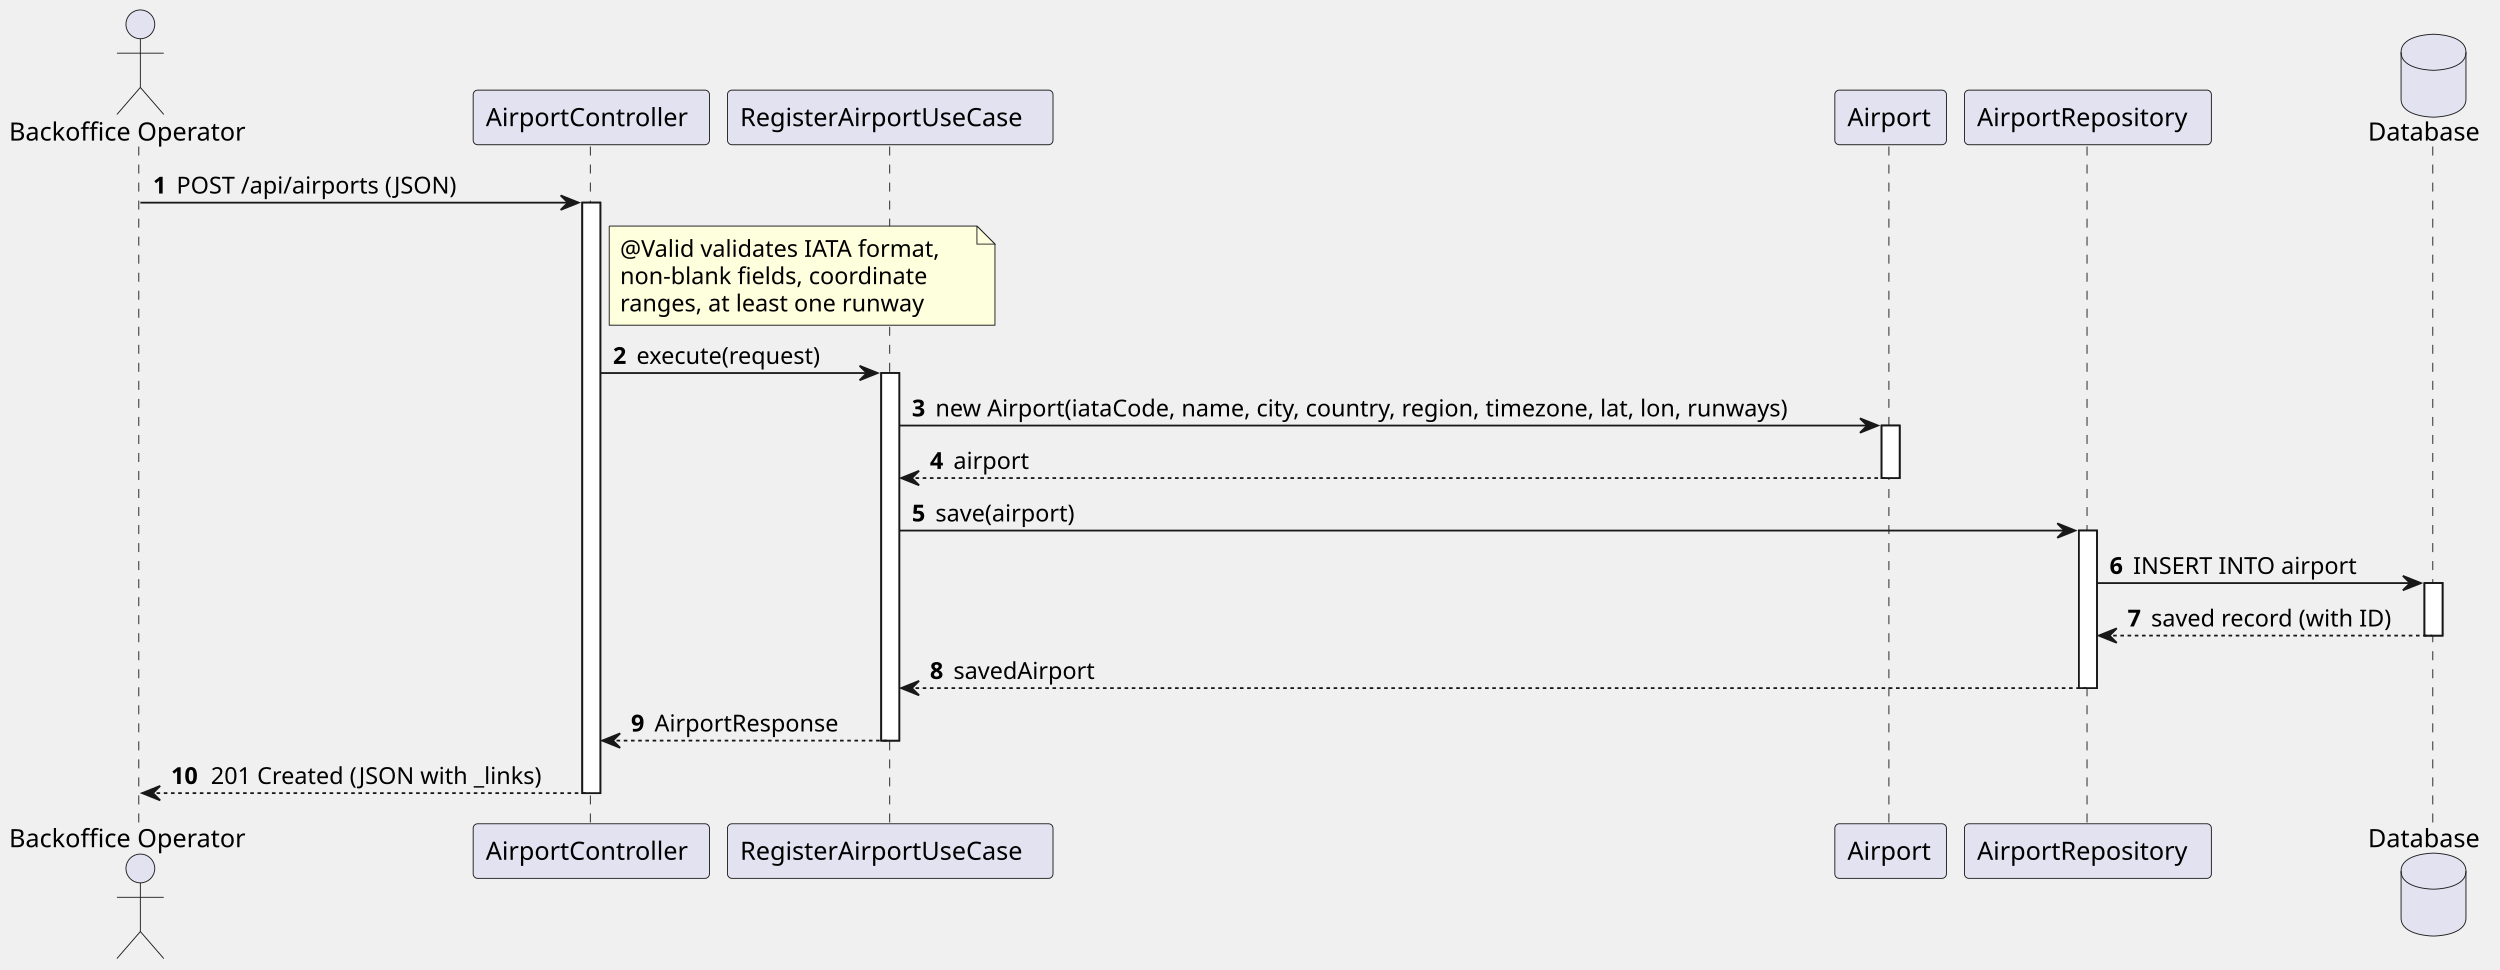
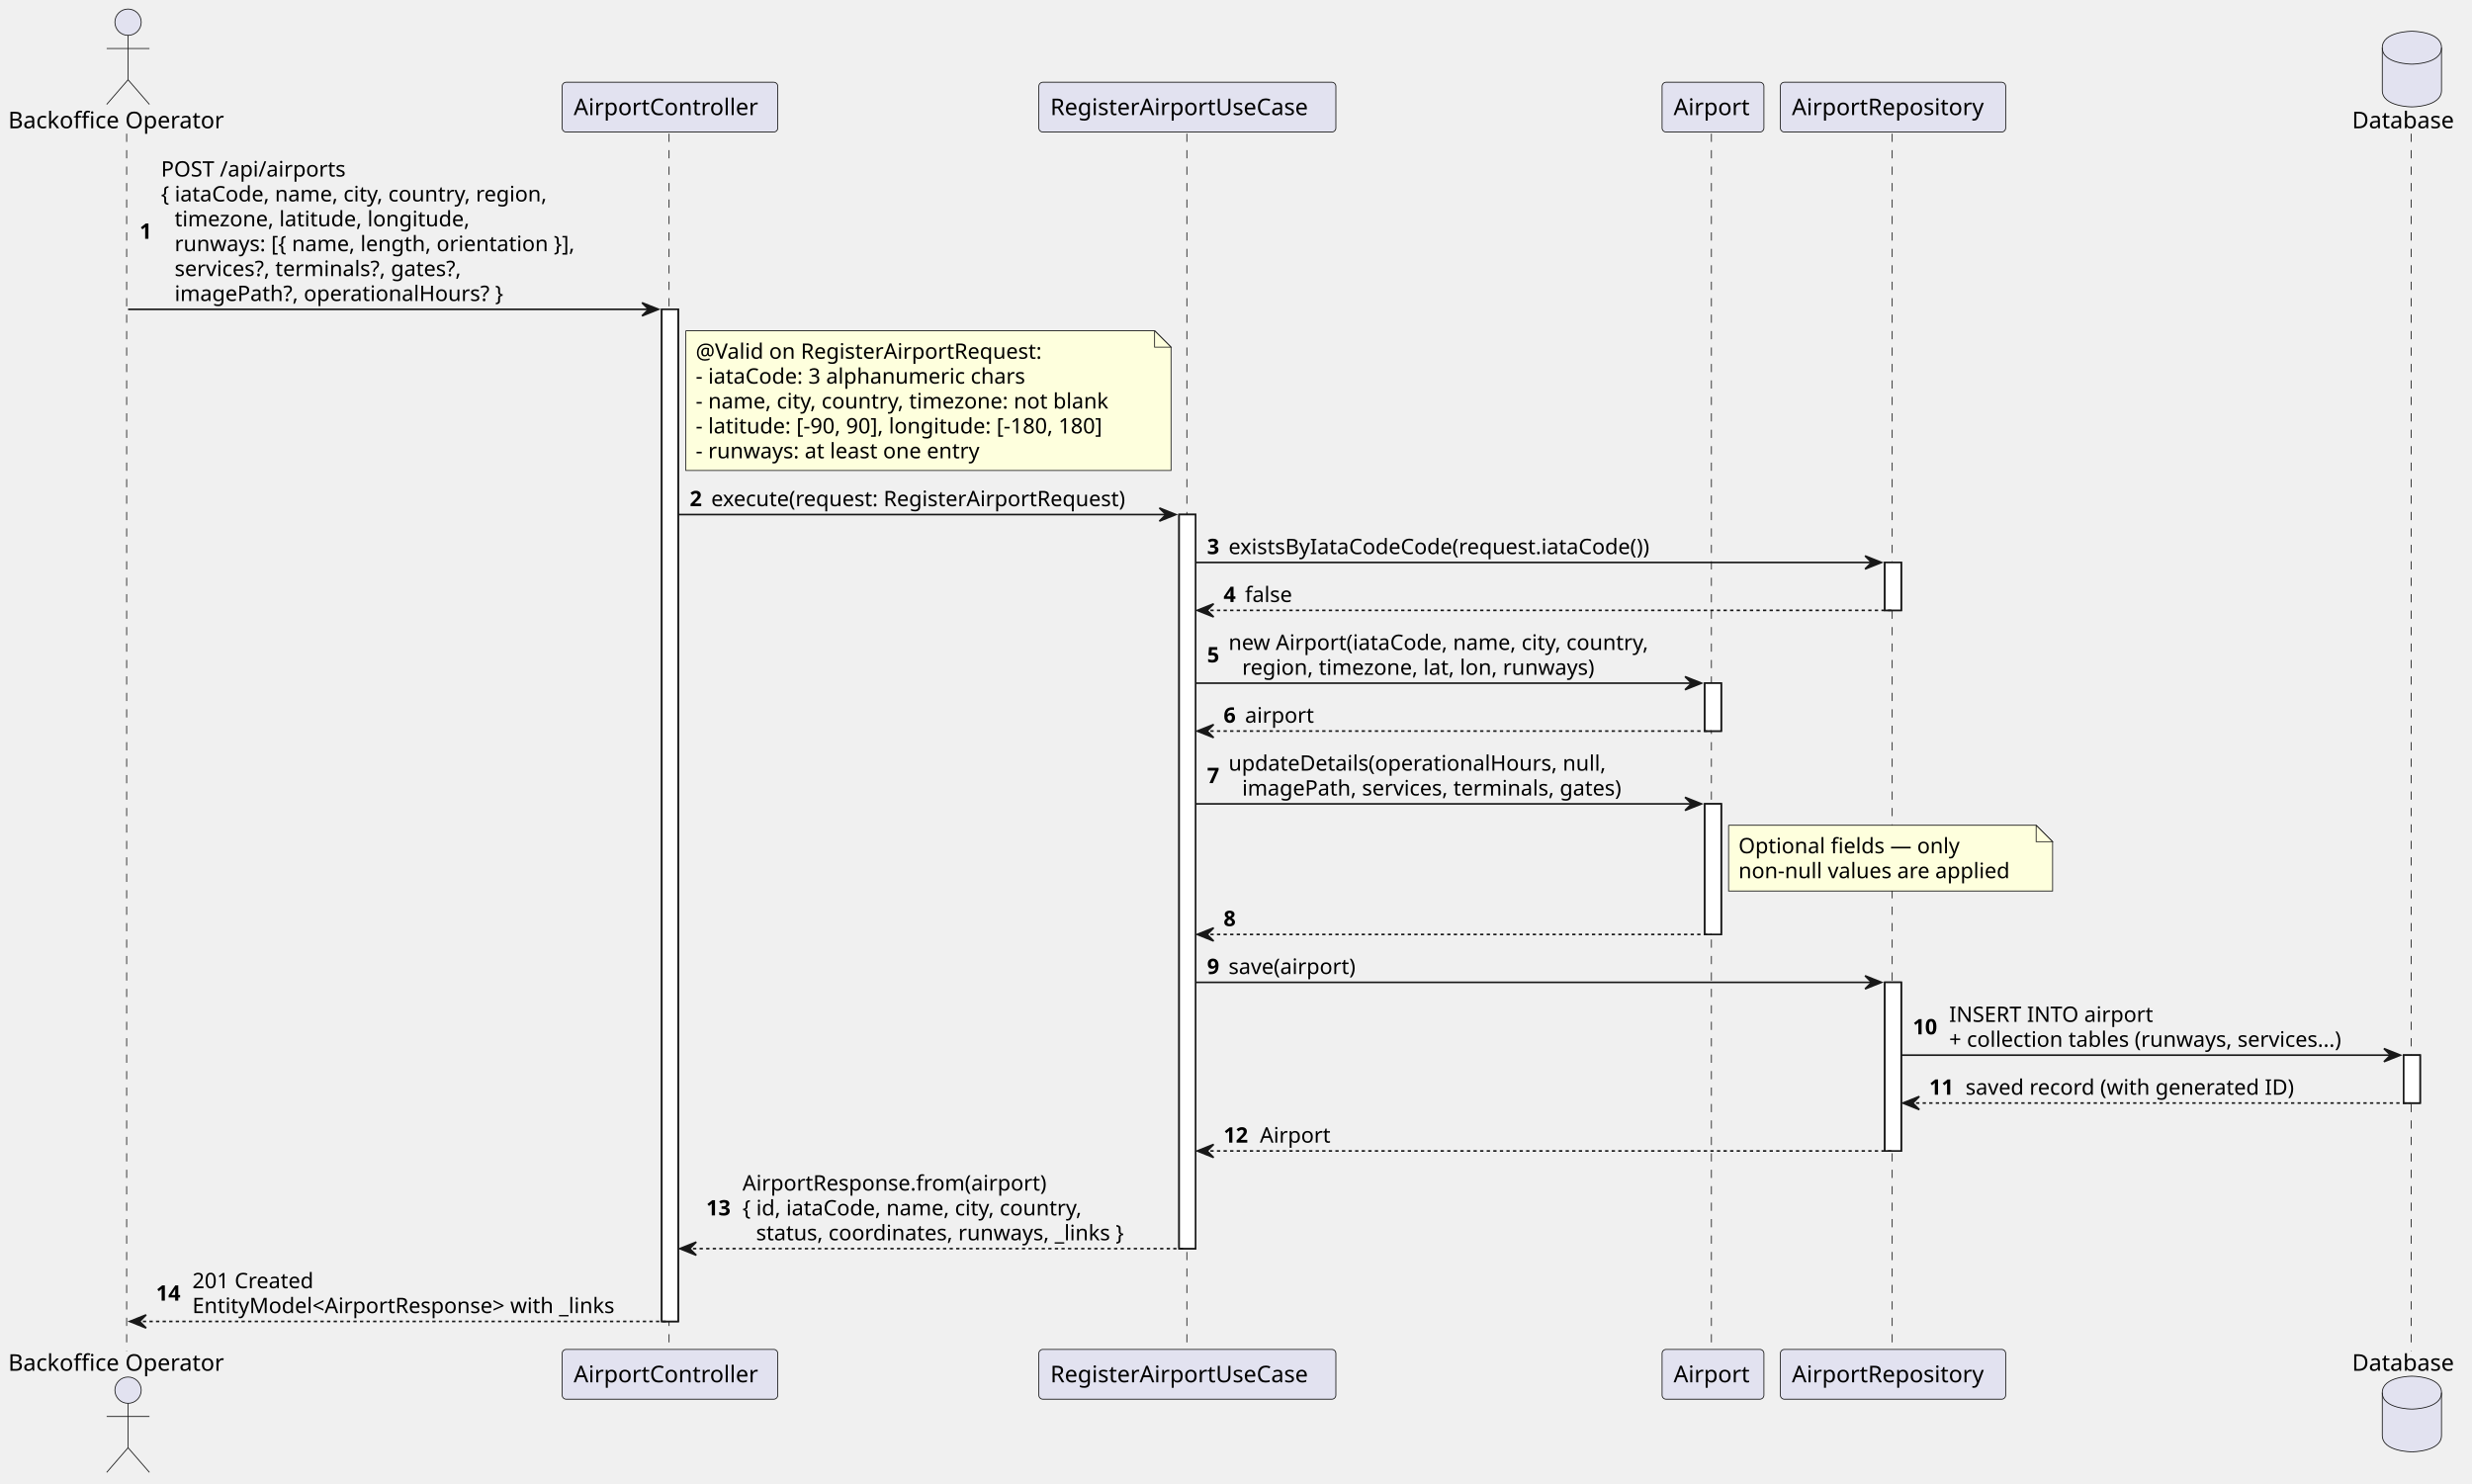
- <svg xmlns="http://www.w3.org/2000/svg" contentStyleType="text/css" data-diagram-type="SEQUENCE" height="538px" preserveAspectRatio="none" style="width:1387px;height:538px;background:#FFFFFF;" version="1.1" viewBox="0 0 1387 538" width="1387px" zoomAndPan="magnify">
+ <svg xmlns="http://www.w3.org/2000/svg" contentStyleType="text/css" data-diagram-type="SEQUENCE" height="902px" preserveAspectRatio="none" style="width:1503px;height:902px;background:#FFFFFF;" version="1.1" viewBox="0 0 1503 902" width="1503px" zoomAndPan="magnify">
  <defs />
  <g>
    <g>
-       <rect fill="#FFFFFF" height="327.594" style="stroke:#181818;stroke-width:1;" width="10" x="323.061" y="112.43" />
-     </g>
-     <g>
-       <rect fill="#FFFFFF" height="203.93" style="stroke:#181818;stroke-width:1;" width="10" x="488.91" y="206.961" />
-     </g>
-     <g>
-       <rect fill="#FFFFFF" height="29.133" style="stroke:#181818;stroke-width:1;" width="10" x="1043.922" y="236.094" />
-     </g>
-     <g>
-       <rect fill="#FFFFFF" height="87.398" style="stroke:#181818;stroke-width:1;" width="10" x="1153.378" y="294.359" />
-     </g>
-     <g>
-       <rect fill="#FFFFFF" height="29.133" style="stroke:#181818;stroke-width:1;" width="10" x="1345.112" y="323.492" />
+       <rect fill="#FFFFFF" height="615.453" style="stroke:#181818;stroke-width:1;" width="10" x="402.35" y="188.094" />
+     </g>
+     <g>
+       <rect fill="#FFFFFF" height="446.391" style="stroke:#181818;stroke-width:1;" width="10" x="716.919" y="312.891" />
+     </g>
+     <g>
+       <rect fill="#FFFFFF" height="29.133" style="stroke:#181818;stroke-width:1;" width="10" x="1036.516" y="415.422" />
+     </g>
+     <g>
+       <rect fill="#FFFFFF" height="79.398" style="stroke:#181818;stroke-width:1;" width="10" x="1036.516" y="488.82" />
+     </g>
+     <g>
+       <rect fill="#FFFFFF" height="29.133" style="stroke:#181818;stroke-width:1;" width="10" x="1145.972" y="342.023" />
+     </g>
+     <g>
+       <rect fill="#FFFFFF" height="102.531" style="stroke:#181818;stroke-width:1;" width="10" x="1145.972" y="597.352" />
+     </g>
+     <g>
+       <rect fill="#FFFFFF" height="29.133" style="stroke:#181818;stroke-width:1;" width="10" x="1461.455" y="641.617" />
    </g>
    <g class="participant-lifeline" data-entity-uid="part1" data-qualified-name="BO" id="part1-lifeline">
      <g>
-         <rect fill="#000000" fill-opacity="0" height="376.727" width="8" x="73.863" y="81.297" />
-         <line style="stroke:#181818;stroke-width:0.5;stroke-dasharray:5,5;" x1="77" x2="77" y1="81.297" y2="458.023" />
+         <rect fill="#000000" fill-opacity="0" height="740.25" width="8" x="73.863" y="81.297" />
+         <line style="stroke:#181818;stroke-width:0.5;stroke-dasharray:5,5;" x1="77" x2="77" y1="81.297" y2="821.547" />
      </g>
    </g>
    <g class="participant-lifeline" data-entity-uid="part2" data-qualified-name="Ctrl" id="part2-lifeline">
      <g>
-         <rect fill="#000000" fill-opacity="0" height="376.727" width="8" x="324.061" y="81.297" />
-         <line style="stroke:#181818;stroke-width:0.5;stroke-dasharray:5,5;" x1="327.515" x2="327.515" y1="81.297" y2="458.023" />
+         <rect fill="#000000" fill-opacity="0" height="740.25" width="8" x="403.35" y="81.297" />
+         <line style="stroke:#181818;stroke-width:0.5;stroke-dasharray:5,5;" x1="406.803" x2="406.803" y1="81.297" y2="821.547" />
      </g>
    </g>
    <g class="participant-lifeline" data-entity-uid="part3" data-qualified-name="UC" id="part3-lifeline">
      <g>
-         <rect fill="#000000" fill-opacity="0" height="376.727" width="8" x="489.91" y="81.297" />
-         <line style="stroke:#181818;stroke-width:0.5;stroke-dasharray:5,5;" x1="493.607" x2="493.607" y1="81.297" y2="458.023" />
+         <rect fill="#000000" fill-opacity="0" height="740.25" width="8" x="717.919" y="81.297" />
+         <line style="stroke:#181818;stroke-width:0.5;stroke-dasharray:5,5;" x1="721.616" x2="721.616" y1="81.297" y2="821.547" />
      </g>
    </g>
    <g class="participant-lifeline" data-entity-uid="part4" data-qualified-name="Entity" id="part4-lifeline">
      <g>
-         <rect fill="#000000" fill-opacity="0" height="376.727" width="8" x="1044.922" y="81.297" />
-         <line style="stroke:#181818;stroke-width:0.5;stroke-dasharray:5,5;" x1="1047.962" x2="1047.962" y1="81.297" y2="458.023" />
+         <rect fill="#000000" fill-opacity="0" height="740.25" width="8" x="1037.516" y="81.297" />
+         <line style="stroke:#181818;stroke-width:0.5;stroke-dasharray:5,5;" x1="1040.556" x2="1040.556" y1="81.297" y2="821.547" />
      </g>
    </g>
    <g class="participant-lifeline" data-entity-uid="part5" data-qualified-name="Repo" id="part5-lifeline">
      <g>
-         <rect fill="#000000" fill-opacity="0" height="376.727" width="8" x="1154.378" y="81.297" />
-         <line style="stroke:#181818;stroke-width:0.5;stroke-dasharray:5,5;" x1="1157.882" x2="1157.882" y1="81.297" y2="458.023" />
+         <rect fill="#000000" fill-opacity="0" height="740.25" width="8" x="1146.972" y="81.297" />
+         <line style="stroke:#181818;stroke-width:0.5;stroke-dasharray:5,5;" x1="1150.476" x2="1150.476" y1="81.297" y2="821.547" />
      </g>
    </g>
    <g class="participant-lifeline" data-entity-uid="part6" data-qualified-name="DB" id="part6-lifeline">
      <g>
-         <rect fill="#000000" fill-opacity="0" height="376.727" width="8" x="1346.112" y="81.297" />
-         <line style="stroke:#181818;stroke-width:0.5;stroke-dasharray:5,5;" x1="1349.712" x2="1349.712" y1="81.297" y2="458.023" />
+         <rect fill="#000000" fill-opacity="0" height="740.25" width="8" x="1462.455" y="81.297" />
+         <line style="stroke:#181818;stroke-width:0.5;stroke-dasharray:5,5;" x1="1466.055" x2="1466.055" y1="81.297" y2="821.547" />
      </g>
    </g>
    <g class="participant participant-head" data-entity-uid="part1" data-qualified-name="BO" id="part1-head">
      <text fill="#000000" font-family="sans-serif" font-size="14" lengthAdjust="spacing" textLength="139.727" x="5" y="77.995">Backoffice Operator</text>
      <ellipse cx="77.863" cy="13.5" fill="#E2E2F0" rx="8" ry="8" style="stroke:#181818;stroke-width:0.5;" />
      <path d="M77.863,21.5 L77.863,48.5 M64.863,29.5 L90.863,29.5 M77.863,48.5 L64.863,63.5 M77.863,48.5 L90.863,63.5" fill="none" style="stroke:#181818;stroke-width:0.5;" />
    </g>
    <g class="participant participant-tail" data-entity-uid="part1" data-qualified-name="BO" id="part1-tail">
-       <text fill="#000000" font-family="sans-serif" font-size="14" lengthAdjust="spacing" textLength="139.727" x="5" y="470.019">Backoffice Operator</text>
-       <ellipse cx="77.863" cy="481.82" fill="#E2E2F0" rx="8" ry="8" style="stroke:#181818;stroke-width:0.5;" />
-       <path d="M77.863,489.82 L77.863,516.82 M64.863,497.82 L90.863,497.82 M77.863,516.82 L64.863,531.82 M77.863,516.82 L90.863,531.82" fill="none" style="stroke:#181818;stroke-width:0.5;" />
+       <text fill="#000000" font-family="sans-serif" font-size="14" lengthAdjust="spacing" textLength="139.727" x="5" y="833.542">Backoffice Operator</text>
+       <ellipse cx="77.863" cy="845.344" fill="#E2E2F0" rx="8" ry="8" style="stroke:#181818;stroke-width:0.5;" />
+       <path d="M77.863,853.344 L77.863,880.344 M64.863,861.344 L90.863,861.344 M77.863,880.344 L64.863,895.344 M77.863,880.344 L90.863,895.344" fill="none" style="stroke:#181818;stroke-width:0.5;" />
    </g>
    <g class="participant participant-head" data-entity-uid="part2" data-qualified-name="Ctrl" id="part2-head">
-       <rect fill="#E2E2F0" height="30.297" rx="2.5" ry="2.5" style="stroke:#181818;stroke-width:0.5;" width="131.093" x="262.515" y="50" />
-       <text fill="#000000" font-family="sans-serif" font-size="14" lengthAdjust="spacing" textLength="117.093" x="269.515" y="69.995">AirportController</text>
+       <rect fill="#E2E2F0" height="30.297" rx="2.5" ry="2.5" style="stroke:#181818;stroke-width:0.5;" width="131.093" x="341.803" y="50" />
+       <text fill="#000000" font-family="sans-serif" font-size="14" lengthAdjust="spacing" textLength="117.093" x="348.803" y="69.995">AirportController</text>
    </g>
    <g class="participant participant-tail" data-entity-uid="part2" data-qualified-name="Ctrl" id="part2-tail">
-       <rect fill="#E2E2F0" height="30.297" rx="2.5" ry="2.5" style="stroke:#181818;stroke-width:0.5;" width="131.093" x="262.515" y="457.023" />
-       <text fill="#000000" font-family="sans-serif" font-size="14" lengthAdjust="spacing" textLength="117.093" x="269.515" y="477.019">AirportController</text>
+       <rect fill="#E2E2F0" height="30.297" rx="2.5" ry="2.5" style="stroke:#181818;stroke-width:0.5;" width="131.093" x="341.803" y="820.547" />
+       <text fill="#000000" font-family="sans-serif" font-size="14" lengthAdjust="spacing" textLength="117.093" x="348.803" y="840.542">AirportController</text>
    </g>
    <g class="participant participant-head" data-entity-uid="part3" data-qualified-name="UC" id="part3-head">
-       <rect fill="#E2E2F0" height="30.297" rx="2.5" ry="2.5" style="stroke:#181818;stroke-width:0.5;" width="180.606" x="403.607" y="50" />
-       <text fill="#000000" font-family="sans-serif" font-size="14" lengthAdjust="spacing" textLength="166.606" x="410.607" y="69.995">RegisterAirportUseCase</text>
+       <rect fill="#E2E2F0" height="30.297" rx="2.5" ry="2.5" style="stroke:#181818;stroke-width:0.5;" width="180.606" x="631.616" y="50" />
+       <text fill="#000000" font-family="sans-serif" font-size="14" lengthAdjust="spacing" textLength="166.606" x="638.616" y="69.995">RegisterAirportUseCase</text>
    </g>
    <g class="participant participant-tail" data-entity-uid="part3" data-qualified-name="UC" id="part3-tail">
-       <rect fill="#E2E2F0" height="30.297" rx="2.5" ry="2.5" style="stroke:#181818;stroke-width:0.5;" width="180.606" x="403.607" y="457.023" />
-       <text fill="#000000" font-family="sans-serif" font-size="14" lengthAdjust="spacing" textLength="166.606" x="410.607" y="477.019">RegisterAirportUseCase</text>
+       <rect fill="#E2E2F0" height="30.297" rx="2.5" ry="2.5" style="stroke:#181818;stroke-width:0.5;" width="180.606" x="631.616" y="820.547" />
+       <text fill="#000000" font-family="sans-serif" font-size="14" lengthAdjust="spacing" textLength="166.606" x="638.616" y="840.542">RegisterAirportUseCase</text>
    </g>
    <g class="participant participant-head" data-entity-uid="part4" data-qualified-name="Entity" id="part4-head">
-       <rect fill="#E2E2F0" height="30.297" rx="2.5" ry="2.5" style="stroke:#181818;stroke-width:0.5;" width="61.92" x="1017.962" y="50" />
-       <text fill="#000000" font-family="sans-serif" font-size="14" lengthAdjust="spacing" textLength="47.92" x="1024.962" y="69.995">Airport</text>
+       <rect fill="#E2E2F0" height="30.297" rx="2.5" ry="2.5" style="stroke:#181818;stroke-width:0.5;" width="61.92" x="1010.556" y="50" />
+       <text fill="#000000" font-family="sans-serif" font-size="14" lengthAdjust="spacing" textLength="47.92" x="1017.556" y="69.995">Airport</text>
    </g>
    <g class="participant participant-tail" data-entity-uid="part4" data-qualified-name="Entity" id="part4-tail">
-       <rect fill="#E2E2F0" height="30.297" rx="2.5" ry="2.5" style="stroke:#181818;stroke-width:0.5;" width="61.92" x="1017.962" y="457.023" />
-       <text fill="#000000" font-family="sans-serif" font-size="14" lengthAdjust="spacing" textLength="47.92" x="1024.962" y="477.019">Airport</text>
+       <rect fill="#E2E2F0" height="30.297" rx="2.5" ry="2.5" style="stroke:#181818;stroke-width:0.5;" width="61.92" x="1010.556" y="820.547" />
+       <text fill="#000000" font-family="sans-serif" font-size="14" lengthAdjust="spacing" textLength="47.92" x="1017.556" y="840.542">Airport</text>
    </g>
    <g class="participant participant-head" data-entity-uid="part5" data-qualified-name="Repo" id="part5-head">
-       <rect fill="#E2E2F0" height="30.297" rx="2.5" ry="2.5" style="stroke:#181818;stroke-width:0.5;" width="136.992" x="1089.882" y="50" />
-       <text fill="#000000" font-family="sans-serif" font-size="14" lengthAdjust="spacing" textLength="122.992" x="1096.882" y="69.995">AirportRepository</text>
+       <rect fill="#E2E2F0" height="30.297" rx="2.5" ry="2.5" style="stroke:#181818;stroke-width:0.5;" width="136.992" x="1082.476" y="50" />
+       <text fill="#000000" font-family="sans-serif" font-size="14" lengthAdjust="spacing" textLength="122.992" x="1089.476" y="69.995">AirportRepository</text>
    </g>
    <g class="participant participant-tail" data-entity-uid="part5" data-qualified-name="Repo" id="part5-tail">
-       <rect fill="#E2E2F0" height="30.297" rx="2.5" ry="2.5" style="stroke:#181818;stroke-width:0.5;" width="136.992" x="1089.882" y="457.023" />
-       <text fill="#000000" font-family="sans-serif" font-size="14" lengthAdjust="spacing" textLength="122.992" x="1096.882" y="477.019">AirportRepository</text>
+       <rect fill="#E2E2F0" height="30.297" rx="2.5" ry="2.5" style="stroke:#181818;stroke-width:0.5;" width="136.992" x="1082.476" y="820.547" />
+       <text fill="#000000" font-family="sans-serif" font-size="14" lengthAdjust="spacing" textLength="122.992" x="1089.476" y="840.542">AirportRepository</text>
    </g>
    <g class="participant participant-head" data-entity-uid="part6" data-qualified-name="DB" id="part6-head">
-       <text fill="#000000" font-family="sans-serif" font-size="14" lengthAdjust="spacing" textLength="66.801" x="1313.712" y="77.995">Database</text>
-       <path d="M1332.112,29 C1332.112,19 1350.112,19 1350.112,19 C1350.112,19 1368.112,19 1368.112,29 L1368.112,55 C1368.112,65 1350.112,65 1350.112,65 C1350.112,65 1332.112,65 1332.112,55 L1332.112,29" fill="#E2E2F0" style="stroke:#181818;stroke-width:0.5;" />
-       <path d="M1332.112,29 C1332.112,39 1350.112,39 1350.112,39 C1350.112,39 1368.112,39 1368.112,29" fill="none" style="stroke:#181818;stroke-width:0.5;" />
+       <text fill="#000000" font-family="sans-serif" font-size="14" lengthAdjust="spacing" textLength="66.801" x="1430.055" y="77.995">Database</text>
+       <path d="M1448.455,29 C1448.455,19 1466.455,19 1466.455,19 C1466.455,19 1484.455,19 1484.455,29 L1484.455,55 C1484.455,65 1466.455,65 1466.455,65 C1466.455,65 1448.455,65 1448.455,55 L1448.455,29" fill="#E2E2F0" style="stroke:#181818;stroke-width:0.5;" />
+       <path d="M1448.455,29 C1448.455,39 1466.455,39 1466.455,39 C1466.455,39 1484.455,39 1484.455,29" fill="none" style="stroke:#181818;stroke-width:0.5;" />
    </g>
    <g class="participant participant-tail" data-entity-uid="part6" data-qualified-name="DB" id="part6-tail">
-       <text fill="#000000" font-family="sans-serif" font-size="14" lengthAdjust="spacing" textLength="66.801" x="1313.712" y="470.019">Database</text>
-       <path d="M1332.112,483.32 C1332.112,473.32 1350.112,473.32 1350.112,473.32 C1350.112,473.32 1368.112,473.32 1368.112,483.32 L1368.112,509.32 C1368.112,519.32 1350.112,519.32 1350.112,519.32 C1350.112,519.32 1332.112,519.32 1332.112,509.32 L1332.112,483.32" fill="#E2E2F0" style="stroke:#181818;stroke-width:0.5;" />
-       <path d="M1332.112,483.32 C1332.112,493.32 1350.112,493.32 1350.112,493.32 C1350.112,493.32 1368.112,493.32 1368.112,483.32" fill="none" style="stroke:#181818;stroke-width:0.5;" />
-     </g>
-     <g>
-       <rect fill="#FFFFFF" height="327.594" style="stroke:#181818;stroke-width:1;" width="10" x="323.061" y="112.43" />
-     </g>
-     <g>
-       <rect fill="#FFFFFF" height="203.93" style="stroke:#181818;stroke-width:1;" width="10" x="488.91" y="206.961" />
-     </g>
-     <g>
-       <rect fill="#FFFFFF" height="29.133" style="stroke:#181818;stroke-width:1;" width="10" x="1043.922" y="236.094" />
-     </g>
-     <g>
-       <rect fill="#FFFFFF" height="87.398" style="stroke:#181818;stroke-width:1;" width="10" x="1153.378" y="294.359" />
-     </g>
-     <g>
-       <rect fill="#FFFFFF" height="29.133" style="stroke:#181818;stroke-width:1;" width="10" x="1345.112" y="323.492" />
+       <text fill="#000000" font-family="sans-serif" font-size="14" lengthAdjust="spacing" textLength="66.801" x="1430.055" y="833.542">Database</text>
+       <path d="M1448.455,846.844 C1448.455,836.844 1466.455,836.844 1466.455,836.844 C1466.455,836.844 1484.455,836.844 1484.455,846.844 L1484.455,872.844 C1484.455,882.844 1466.455,882.844 1466.455,882.844 C1466.455,882.844 1448.455,882.844 1448.455,872.844 L1448.455,846.844" fill="#E2E2F0" style="stroke:#181818;stroke-width:0.5;" />
+       <path d="M1448.455,846.844 C1448.455,856.844 1466.455,856.844 1466.455,856.844 C1466.455,856.844 1484.455,856.844 1484.455,846.844" fill="none" style="stroke:#181818;stroke-width:0.5;" />
+     </g>
+     <g>
+       <rect fill="#FFFFFF" height="615.453" style="stroke:#181818;stroke-width:1;" width="10" x="402.35" y="188.094" />
+     </g>
+     <g>
+       <rect fill="#FFFFFF" height="446.391" style="stroke:#181818;stroke-width:1;" width="10" x="716.919" y="312.891" />
+     </g>
+     <g>
+       <rect fill="#FFFFFF" height="29.133" style="stroke:#181818;stroke-width:1;" width="10" x="1036.516" y="415.422" />
+     </g>
+     <g>
+       <rect fill="#FFFFFF" height="79.398" style="stroke:#181818;stroke-width:1;" width="10" x="1036.516" y="488.82" />
+     </g>
+     <g>
+       <rect fill="#FFFFFF" height="29.133" style="stroke:#181818;stroke-width:1;" width="10" x="1145.972" y="342.023" />
+     </g>
+     <g>
+       <rect fill="#FFFFFF" height="102.531" style="stroke:#181818;stroke-width:1;" width="10" x="1145.972" y="597.352" />
+     </g>
+     <g>
+       <rect fill="#FFFFFF" height="29.133" style="stroke:#181818;stroke-width:1;" width="10" x="1461.455" y="641.617" />
    </g>
    <g class="message" data-entity-1="part1" data-entity-2="part2" id="msg1">
-       <polygon fill="#181818" points="311.061,108.43,321.061,112.43,311.061,116.43,315.061,112.43" style="stroke:#181818;stroke-width:1;" />
-       <line style="stroke:#181818;stroke-width:1;" x1="77.863" x2="317.061" y1="112.43" y2="112.43" />
-       <text fill="#000000" font-family="sans-serif" font-size="13" font-weight="bold" lengthAdjust="spacing" textLength="9.045" x="84.863" y="107.364">1</text>
-       <text fill="#000000" font-family="sans-serif" font-size="13" lengthAdjust="spacing" textLength="163.649" x="97.909" y="107.364">POST /api/airports (JSON)</text>
-     </g>
-     <path d="M338,125.43 L338,180.43 L552,180.43 L552,135.43 L542,125.43 L338,125.43" fill="#FEFFDD" style="stroke:#181818;stroke-width:0.5;" />
-     <path d="M542,125.43 L542,135.43 L552,135.43 L542,125.43" fill="#FEFFDD" style="stroke:#181818;stroke-width:0.5;" />
-     <text fill="#000000" font-family="sans-serif" font-size="13" lengthAdjust="spacing" textLength="193.997" x="344" y="142.497">@Valid validates IATA format,</text>
-     <text fill="#000000" font-family="sans-serif" font-size="13" lengthAdjust="spacing" textLength="181.505" x="344" y="157.629">non-blank fields, coordinate</text>
-     <text fill="#000000" font-family="sans-serif" font-size="13" lengthAdjust="spacing" textLength="182.051" x="344" y="172.762">ranges, at least one runway</text>
+       <polygon fill="#181818" points="390.35,184.094,400.35,188.094,390.35,192.094,394.35,188.094" style="stroke:#181818;stroke-width:1;" />
+       <line style="stroke:#181818;stroke-width:1;" x1="77.863" x2="396.35" y1="188.094" y2="188.094" />
+       <text fill="#000000" font-family="sans-serif" font-size="13" font-weight="bold" lengthAdjust="spacing" textLength="9.045" x="84.863" y="145.196">1</text>
+       <text fill="#000000" font-family="sans-serif" font-size="13" lengthAdjust="spacing" textLength="117.33" x="97.909" y="107.364">POST /api/airports</text>
+       <text fill="#000000" font-family="sans-serif" font-size="13" lengthAdjust="spacing" textLength="259.048" x="97.909" y="122.497">{ iataCode, name, city, country, region,</text>
+       <text fill="#000000" font-family="sans-serif" font-size="13" lengthAdjust="spacing" textLength="192.175" x="106.173" y="137.629">timezone, latitude, longitude,</text>
+       <text fill="#000000" font-family="sans-serif" font-size="13" lengthAdjust="spacing" textLength="268.43" x="106.173" y="152.762">runways: [{ name, length, orientation }],</text>
+       <text fill="#000000" font-family="sans-serif" font-size="13" lengthAdjust="spacing" textLength="192.093" x="106.173" y="167.895">services?, terminals?, gates?,</text>
+       <text fill="#000000" font-family="sans-serif" font-size="13" lengthAdjust="spacing" textLength="216.182" x="106.173" y="183.028">imagePath?, operationalHours? }</text>
+     </g>
+     <path d="M417,201.094 L417,286.094 L712,286.094 L712,211.094 L702,201.094 L417,201.094" fill="#FEFFDD" style="stroke:#181818;stroke-width:0.5;" />
+     <path d="M702,201.094 L702,211.094 L712,211.094 L702,201.094" fill="#FEFFDD" style="stroke:#181818;stroke-width:0.5;" />
+     <text fill="#000000" font-family="sans-serif" font-size="13" lengthAdjust="spacing" textLength="226.167" x="423" y="218.161">@Valid on RegisterAirportRequest:</text>
+     <text fill="#000000" font-family="sans-serif" font-size="13" lengthAdjust="spacing" textLength="216.544" x="423" y="233.293">- iataCode: 3 alphanumeric chars</text>
+     <text fill="#000000" font-family="sans-serif" font-size="13" lengthAdjust="spacing" textLength="273.666" x="423" y="248.426">- name, city, country, timezone: not blank</text>
+     <text fill="#000000" font-family="sans-serif" font-size="13" lengthAdjust="spacing" textLength="274.149" x="423" y="263.559">- latitude: [-90, 90], longitude: [-180, 180]</text>
+     <text fill="#000000" font-family="sans-serif" font-size="13" lengthAdjust="spacing" textLength="187.694" x="423" y="278.692">- runways: at least one entry</text>
    <g class="message" data-entity-1="part2" data-entity-2="part3" id="msg2">
-       <polygon fill="#181818" points="476.91,202.961,486.91,206.961,476.91,210.961,480.91,206.961" style="stroke:#181818;stroke-width:1;" />
-       <line style="stroke:#181818;stroke-width:1;" x1="333.061" x2="482.91" y1="206.961" y2="206.961" />
-       <text fill="#000000" font-family="sans-serif" font-size="13" font-weight="bold" lengthAdjust="spacing" textLength="9.045" x="340.061" y="201.895">2</text>
-       <text fill="#000000" font-family="sans-serif" font-size="13" lengthAdjust="spacing" textLength="112.017" x="353.106" y="201.895">execute(request)</text>
-     </g>
-     <g class="message" data-entity-1="part3" data-entity-2="part4" id="msg3">
-       <polygon fill="#181818" points="1031.922,232.094,1041.922,236.094,1031.922,240.094,1035.922,236.094" style="stroke:#181818;stroke-width:1;" />
-       <line style="stroke:#181818;stroke-width:1;" x1="498.91" x2="1037.922" y1="236.094" y2="236.094" />
-       <text fill="#000000" font-family="sans-serif" font-size="13" font-weight="bold" lengthAdjust="spacing" textLength="9.045" x="505.91" y="231.028">3</text>
-       <text fill="#000000" font-family="sans-serif" font-size="13" lengthAdjust="spacing" textLength="512.967" x="518.956" y="231.028">new Airport(iataCode, name, city, country, region, timezone, lat, lon, runways)</text>
-     </g>
-     <g class="message" data-entity-1="part4" data-entity-2="part3" id="msg4">
-       <polygon fill="#181818" points="509.91,261.227,499.91,265.227,509.91,269.227,505.91,265.227" style="stroke:#181818;stroke-width:1;" />
-       <line style="stroke:#181818;stroke-width:1;stroke-dasharray:2,2;" x1="503.91" x2="1047.922" y1="265.227" y2="265.227" />
-       <text fill="#000000" font-family="sans-serif" font-size="13" font-weight="bold" lengthAdjust="spacing" textLength="9.045" x="515.91" y="260.161">4</text>
-       <text fill="#000000" font-family="sans-serif" font-size="13" lengthAdjust="spacing" textLength="43.57" x="528.956" y="260.161">airport</text>
-     </g>
-     <g class="message" data-entity-1="part3" data-entity-2="part5" id="msg5">
-       <polygon fill="#181818" points="1141.378,290.359,1151.378,294.359,1141.378,298.359,1145.378,294.359" style="stroke:#181818;stroke-width:1;" />
-       <line style="stroke:#181818;stroke-width:1;" x1="498.91" x2="1147.378" y1="294.359" y2="294.359" />
-       <text fill="#000000" font-family="sans-serif" font-size="13" font-weight="bold" lengthAdjust="spacing" textLength="9.045" x="505.91" y="289.293">5</text>
-       <text fill="#000000" font-family="sans-serif" font-size="13" lengthAdjust="spacing" textLength="84.144" x="518.956" y="289.293">save(airport)</text>
-     </g>
-     <g class="message" data-entity-1="part5" data-entity-2="part6" id="msg6">
-       <polygon fill="#181818" points="1333.112,319.492,1343.112,323.492,1333.112,327.492,1337.112,323.492" style="stroke:#181818;stroke-width:1;" />
-       <line style="stroke:#181818;stroke-width:1;" x1="1163.378" x2="1339.112" y1="323.492" y2="323.492" />
-       <text fill="#000000" font-family="sans-serif" font-size="13" font-weight="bold" lengthAdjust="spacing" textLength="9.045" x="1170.378" y="318.426">6</text>
-       <text fill="#000000" font-family="sans-serif" font-size="13" lengthAdjust="spacing" textLength="130.565" x="1183.424" y="318.426">INSERT INTO airport</text>
-     </g>
-     <g class="message" data-entity-1="part6" data-entity-2="part5" id="msg7">
-       <polygon fill="#181818" points="1174.378,348.625,1164.378,352.625,1174.378,356.625,1170.378,352.625" style="stroke:#181818;stroke-width:1;" />
-       <line style="stroke:#181818;stroke-width:1;stroke-dasharray:2,2;" x1="1168.378" x2="1349.112" y1="352.625" y2="352.625" />
-       <text fill="#000000" font-family="sans-serif" font-size="13" font-weight="bold" lengthAdjust="spacing" textLength="9.045" x="1180.378" y="347.559">7</text>
-       <text fill="#000000" font-family="sans-serif" font-size="13" lengthAdjust="spacing" textLength="144.689" x="1193.424" y="347.559">saved record (with ID)</text>
-     </g>
-     <g class="message" data-entity-1="part5" data-entity-2="part3" id="msg8">
-       <polygon fill="#181818" points="509.91,377.758,499.91,381.758,509.91,385.758,505.91,381.758" style="stroke:#181818;stroke-width:1;" />
-       <line style="stroke:#181818;stroke-width:1;stroke-dasharray:2,2;" x1="503.91" x2="1157.378" y1="381.758" y2="381.758" />
-       <text fill="#000000" font-family="sans-serif" font-size="13" font-weight="bold" lengthAdjust="spacing" textLength="9.045" x="515.91" y="376.692">8</text>
-       <text fill="#000000" font-family="sans-serif" font-size="13" lengthAdjust="spacing" textLength="83.18" x="528.956" y="376.692">savedAirport</text>
-     </g>
-     <g class="message" data-entity-1="part3" data-entity-2="part2" id="msg9">
-       <polygon fill="#181818" points="344.061,406.891,334.061,410.891,344.061,414.891,340.061,410.891" style="stroke:#181818;stroke-width:1;" />
-       <line style="stroke:#181818;stroke-width:1;stroke-dasharray:2,2;" x1="338.061" x2="492.91" y1="410.891" y2="410.891" />
-       <text fill="#000000" font-family="sans-serif" font-size="13" font-weight="bold" lengthAdjust="spacing" textLength="9.045" x="350.061" y="405.825">9</text>
-       <text fill="#000000" font-family="sans-serif" font-size="13" lengthAdjust="spacing" textLength="107.517" x="363.106" y="405.825">AirportResponse</text>
-     </g>
-     <g class="message" data-entity-1="part2" data-entity-2="part1" id="msg10">
-       <polygon fill="#181818" points="88.863,436.023,78.863,440.023,88.863,444.023,84.863,440.023" style="stroke:#181818;stroke-width:1;" />
-       <line style="stroke:#181818;stroke-width:1;stroke-dasharray:2,2;" x1="82.863" x2="327.061" y1="440.023" y2="440.023" />
-       <text fill="#000000" font-family="sans-serif" font-size="13" font-weight="bold" lengthAdjust="spacing" textLength="18.091" x="94.863" y="434.957">10</text>
-       <text fill="#000000" font-family="sans-serif" font-size="13" lengthAdjust="spacing" textLength="199.107" x="116.954" y="434.957">201 Created (JSON with _links)</text>
+       <polygon fill="#181818" points="704.919,308.891,714.919,312.891,704.919,316.891,708.919,312.891" style="stroke:#181818;stroke-width:1;" />
+       <line style="stroke:#181818;stroke-width:1;" x1="412.35" x2="710.919" y1="312.891" y2="312.891" />
+       <text fill="#000000" font-family="sans-serif" font-size="13" font-weight="bold" lengthAdjust="spacing" textLength="9.045" x="419.35" y="307.825">2</text>
+       <text fill="#000000" font-family="sans-serif" font-size="13" lengthAdjust="spacing" textLength="272.524" x="432.395" y="307.825">execute(request: RegisterAirportRequest)</text>
+     </g>
+     <g class="message" data-entity-1="part3" data-entity-2="part5" id="msg3">
+       <polygon fill="#181818" points="1133.972,338.023,1143.972,342.023,1133.972,346.023,1137.972,342.023" style="stroke:#181818;stroke-width:1;" />
+       <line style="stroke:#181818;stroke-width:1;" x1="726.919" x2="1139.972" y1="342.023" y2="342.023" />
+       <text fill="#000000" font-family="sans-serif" font-size="13" font-weight="bold" lengthAdjust="spacing" textLength="9.045" x="733.919" y="336.957">3</text>
+       <text fill="#000000" font-family="sans-serif" font-size="13" lengthAdjust="spacing" textLength="278.027" x="746.964" y="336.957">existsByIataCodeCode(request.iataCode())</text>
+     </g>
+     <g class="message" data-entity-1="part5" data-entity-2="part3" id="msg4">
+       <polygon fill="#181818" points="737.919,367.156,727.919,371.156,737.919,375.156,733.919,371.156" style="stroke:#181818;stroke-width:1;" />
+       <line style="stroke:#181818;stroke-width:1;stroke-dasharray:2,2;" x1="731.919" x2="1149.972" y1="371.156" y2="371.156" />
+       <text fill="#000000" font-family="sans-serif" font-size="13" font-weight="bold" lengthAdjust="spacing" textLength="9.045" x="743.919" y="366.09">4</text>
+       <text fill="#000000" font-family="sans-serif" font-size="13" lengthAdjust="spacing" textLength="30.926" x="756.964" y="366.09">false</text>
+     </g>
+     <g class="message" data-entity-1="part3" data-entity-2="part4" id="msg5">
+       <polygon fill="#181818" points="1024.516,411.422,1034.516,415.422,1024.516,419.422,1028.516,415.422" style="stroke:#181818;stroke-width:1;" />
+       <line style="stroke:#181818;stroke-width:1;" x1="726.919" x2="1030.516" y1="415.422" y2="415.422" />
+       <text fill="#000000" font-family="sans-serif" font-size="13" font-weight="bold" lengthAdjust="spacing" textLength="9.045" x="733.919" y="402.79">5</text>
+       <text fill="#000000" font-family="sans-serif" font-size="13" lengthAdjust="spacing" textLength="277.551" x="746.964" y="395.223">new Airport(iataCode, name, city, country,</text>
+       <text fill="#000000" font-family="sans-serif" font-size="13" lengthAdjust="spacing" textLength="231.283" x="755.229" y="410.356">region, timezone, lat, lon, runways)</text>
+     </g>
+     <g class="message" data-entity-1="part4" data-entity-2="part3" id="msg6">
+       <polygon fill="#181818" points="737.919,440.555,727.919,444.555,737.919,448.555,733.919,444.555" style="stroke:#181818;stroke-width:1;" />
+       <line style="stroke:#181818;stroke-width:1;stroke-dasharray:2,2;" x1="731.919" x2="1040.516" y1="444.555" y2="444.555" />
+       <text fill="#000000" font-family="sans-serif" font-size="13" font-weight="bold" lengthAdjust="spacing" textLength="9.045" x="743.919" y="439.489">6</text>
+       <text fill="#000000" font-family="sans-serif" font-size="13" lengthAdjust="spacing" textLength="43.57" x="756.964" y="439.489">airport</text>
+     </g>
+     <g class="message" data-entity-1="part3" data-entity-2="part4" id="msg7">
+       <polygon fill="#181818" points="1024.516,484.82,1034.516,488.82,1024.516,492.82,1028.516,488.82" style="stroke:#181818;stroke-width:1;" />
+       <line style="stroke:#181818;stroke-width:1;" x1="726.919" x2="1030.516" y1="488.82" y2="488.82" />
+       <text fill="#000000" font-family="sans-serif" font-size="13" font-weight="bold" lengthAdjust="spacing" textLength="9.045" x="733.919" y="476.188">7</text>
+       <text fill="#000000" font-family="sans-serif" font-size="13" lengthAdjust="spacing" textLength="244.125" x="746.964" y="468.622">updateDetails(operationalHours, null,</text>
+       <text fill="#000000" font-family="sans-serif" font-size="13" lengthAdjust="spacing" textLength="250.231" x="755.229" y="483.754">imagePath, services, terminals, gates)</text>
+     </g>
+     <path d="M1051,501.82 L1051,541.82 L1248,541.82 L1248,511.82 L1238,501.82 L1051,501.82" fill="#FEFFDD" style="stroke:#181818;stroke-width:0.5;" />
+     <path d="M1238,501.82 L1238,511.82 L1248,511.82 L1238,501.82" fill="#FEFFDD" style="stroke:#181818;stroke-width:0.5;" />
+     <text fill="#000000" font-family="sans-serif" font-size="13" lengthAdjust="spacing" textLength="142.683" x="1057" y="518.887">Optional fields — only</text>
+     <text fill="#000000" font-family="sans-serif" font-size="13" lengthAdjust="spacing" textLength="176.757" x="1057" y="534.02">non-null values are applied</text>
+     <g class="message" data-entity-1="part4" data-entity-2="part3" id="msg8">
+       <polygon fill="#181818" points="737.919,564.219,727.919,568.219,737.919,572.219,733.919,568.219" style="stroke:#181818;stroke-width:1;" />
+       <line style="stroke:#181818;stroke-width:1;stroke-dasharray:2,2;" x1="731.919" x2="1040.516" y1="568.219" y2="568.219" />
+       <text fill="#000000" font-family="sans-serif" font-size="13" font-weight="bold" lengthAdjust="spacing" textLength="9.045" x="743.919" y="563.153">8</text>
+       <text fill="#000000" font-family="sans-serif" font-size="13" lengthAdjust="spacing" textLength="4.132" x="756.964" y="563.153"> </text>
+     </g>
+     <g class="message" data-entity-1="part3" data-entity-2="part5" id="msg9">
+       <polygon fill="#181818" points="1133.972,593.352,1143.972,597.352,1133.972,601.352,1137.972,597.352" style="stroke:#181818;stroke-width:1;" />
+       <line style="stroke:#181818;stroke-width:1;" x1="726.919" x2="1139.972" y1="597.352" y2="597.352" />
+       <text fill="#000000" font-family="sans-serif" font-size="13" font-weight="bold" lengthAdjust="spacing" textLength="9.045" x="733.919" y="592.286">9</text>
+       <text fill="#000000" font-family="sans-serif" font-size="13" lengthAdjust="spacing" textLength="84.144" x="746.964" y="592.286">save(airport)</text>
+     </g>
+     <g class="message" data-entity-1="part5" data-entity-2="part6" id="msg10">
+       <polygon fill="#181818" points="1449.455,637.617,1459.455,641.617,1449.455,645.617,1453.455,641.617" style="stroke:#181818;stroke-width:1;" />
+       <line style="stroke:#181818;stroke-width:1;" x1="1155.972" x2="1455.455" y1="641.617" y2="641.617" />
+       <text fill="#000000" font-family="sans-serif" font-size="13" font-weight="bold" lengthAdjust="spacing" textLength="18.091" x="1162.972" y="628.985">10</text>
+       <text fill="#000000" font-family="sans-serif" font-size="13" lengthAdjust="spacing" textLength="130.565" x="1185.062" y="621.418">INSERT INTO airport</text>
+       <text fill="#000000" font-family="sans-serif" font-size="13" lengthAdjust="spacing" textLength="264.393" x="1185.062" y="636.551">+ collection tables (runways, services...)</text>
+     </g>
+     <g class="message" data-entity-1="part6" data-entity-2="part5" id="msg11">
+       <polygon fill="#181818" points="1166.972,666.75,1156.972,670.75,1166.972,674.75,1162.972,670.75" style="stroke:#181818;stroke-width:1;" />
+       <line style="stroke:#181818;stroke-width:1;stroke-dasharray:2,2;" x1="1160.972" x2="1465.455" y1="670.75" y2="670.75" />
+       <text fill="#000000" font-family="sans-serif" font-size="13" font-weight="bold" lengthAdjust="spacing" textLength="18.091" x="1172.972" y="665.684">11</text>
+       <text fill="#000000" font-family="sans-serif" font-size="13" lengthAdjust="spacing" textLength="215.966" x="1195.062" y="665.684">saved record (with generated ID)</text>
+     </g>
+     <g class="message" data-entity-1="part5" data-entity-2="part3" id="msg12">
+       <polygon fill="#181818" points="737.919,695.883,727.919,699.883,737.919,703.883,733.919,699.883" style="stroke:#181818;stroke-width:1;" />
+       <line style="stroke:#181818;stroke-width:1;stroke-dasharray:2,2;" x1="731.919" x2="1149.972" y1="699.883" y2="699.883" />
+       <text fill="#000000" font-family="sans-serif" font-size="13" font-weight="bold" lengthAdjust="spacing" textLength="18.091" x="743.919" y="694.817">12</text>
+       <text fill="#000000" font-family="sans-serif" font-size="13" lengthAdjust="spacing" textLength="44.497" x="766.01" y="694.817">Airport</text>
+     </g>
+     <g class="message" data-entity-1="part3" data-entity-2="part2" id="msg13">
+       <polygon fill="#181818" points="423.35,755.281,413.35,759.281,423.35,763.281,419.35,759.281" style="stroke:#181818;stroke-width:1;" />
+       <line style="stroke:#181818;stroke-width:1;stroke-dasharray:2,2;" x1="417.35" x2="720.919" y1="759.281" y2="759.281" />
+       <text fill="#000000" font-family="sans-serif" font-size="13" font-weight="bold" lengthAdjust="spacing" textLength="18.091" x="429.35" y="739.082">13</text>
+       <text fill="#000000" font-family="sans-serif" font-size="13" lengthAdjust="spacing" textLength="195.901" x="451.44" y="723.95">AirportResponse.from(airport)</text>
+       <text fill="#000000" font-family="sans-serif" font-size="13" lengthAdjust="spacing" textLength="229.512" x="451.44" y="739.082">{ id, iataCode, name, city, country,</text>
+       <text fill="#000000" font-family="sans-serif" font-size="13" lengthAdjust="spacing" textLength="244.632" x="459.705" y="754.215">status, coordinates, runways, _links }</text>
+     </g>
+     <g class="message" data-entity-1="part2" data-entity-2="part1" id="msg14">
+       <polygon fill="#181818" points="88.863,799.547,78.863,803.547,88.863,807.547,84.863,803.547" style="stroke:#181818;stroke-width:1;" />
+       <line style="stroke:#181818;stroke-width:1;stroke-dasharray:2,2;" x1="82.863" x2="406.35" y1="803.547" y2="803.547" />
+       <text fill="#000000" font-family="sans-serif" font-size="13" font-weight="bold" lengthAdjust="spacing" textLength="18.091" x="94.863" y="790.915">14</text>
+       <text fill="#000000" font-family="sans-serif" font-size="13" lengthAdjust="spacing" textLength="80.679" x="116.954" y="783.348">201 Created</text>
+       <text fill="#000000" font-family="sans-serif" font-size="13" lengthAdjust="spacing" textLength="278.396" x="116.954" y="798.481">EntityModel&lt;AirportResponse&gt; with _links</text>
    </g>
  </g>
</svg>
